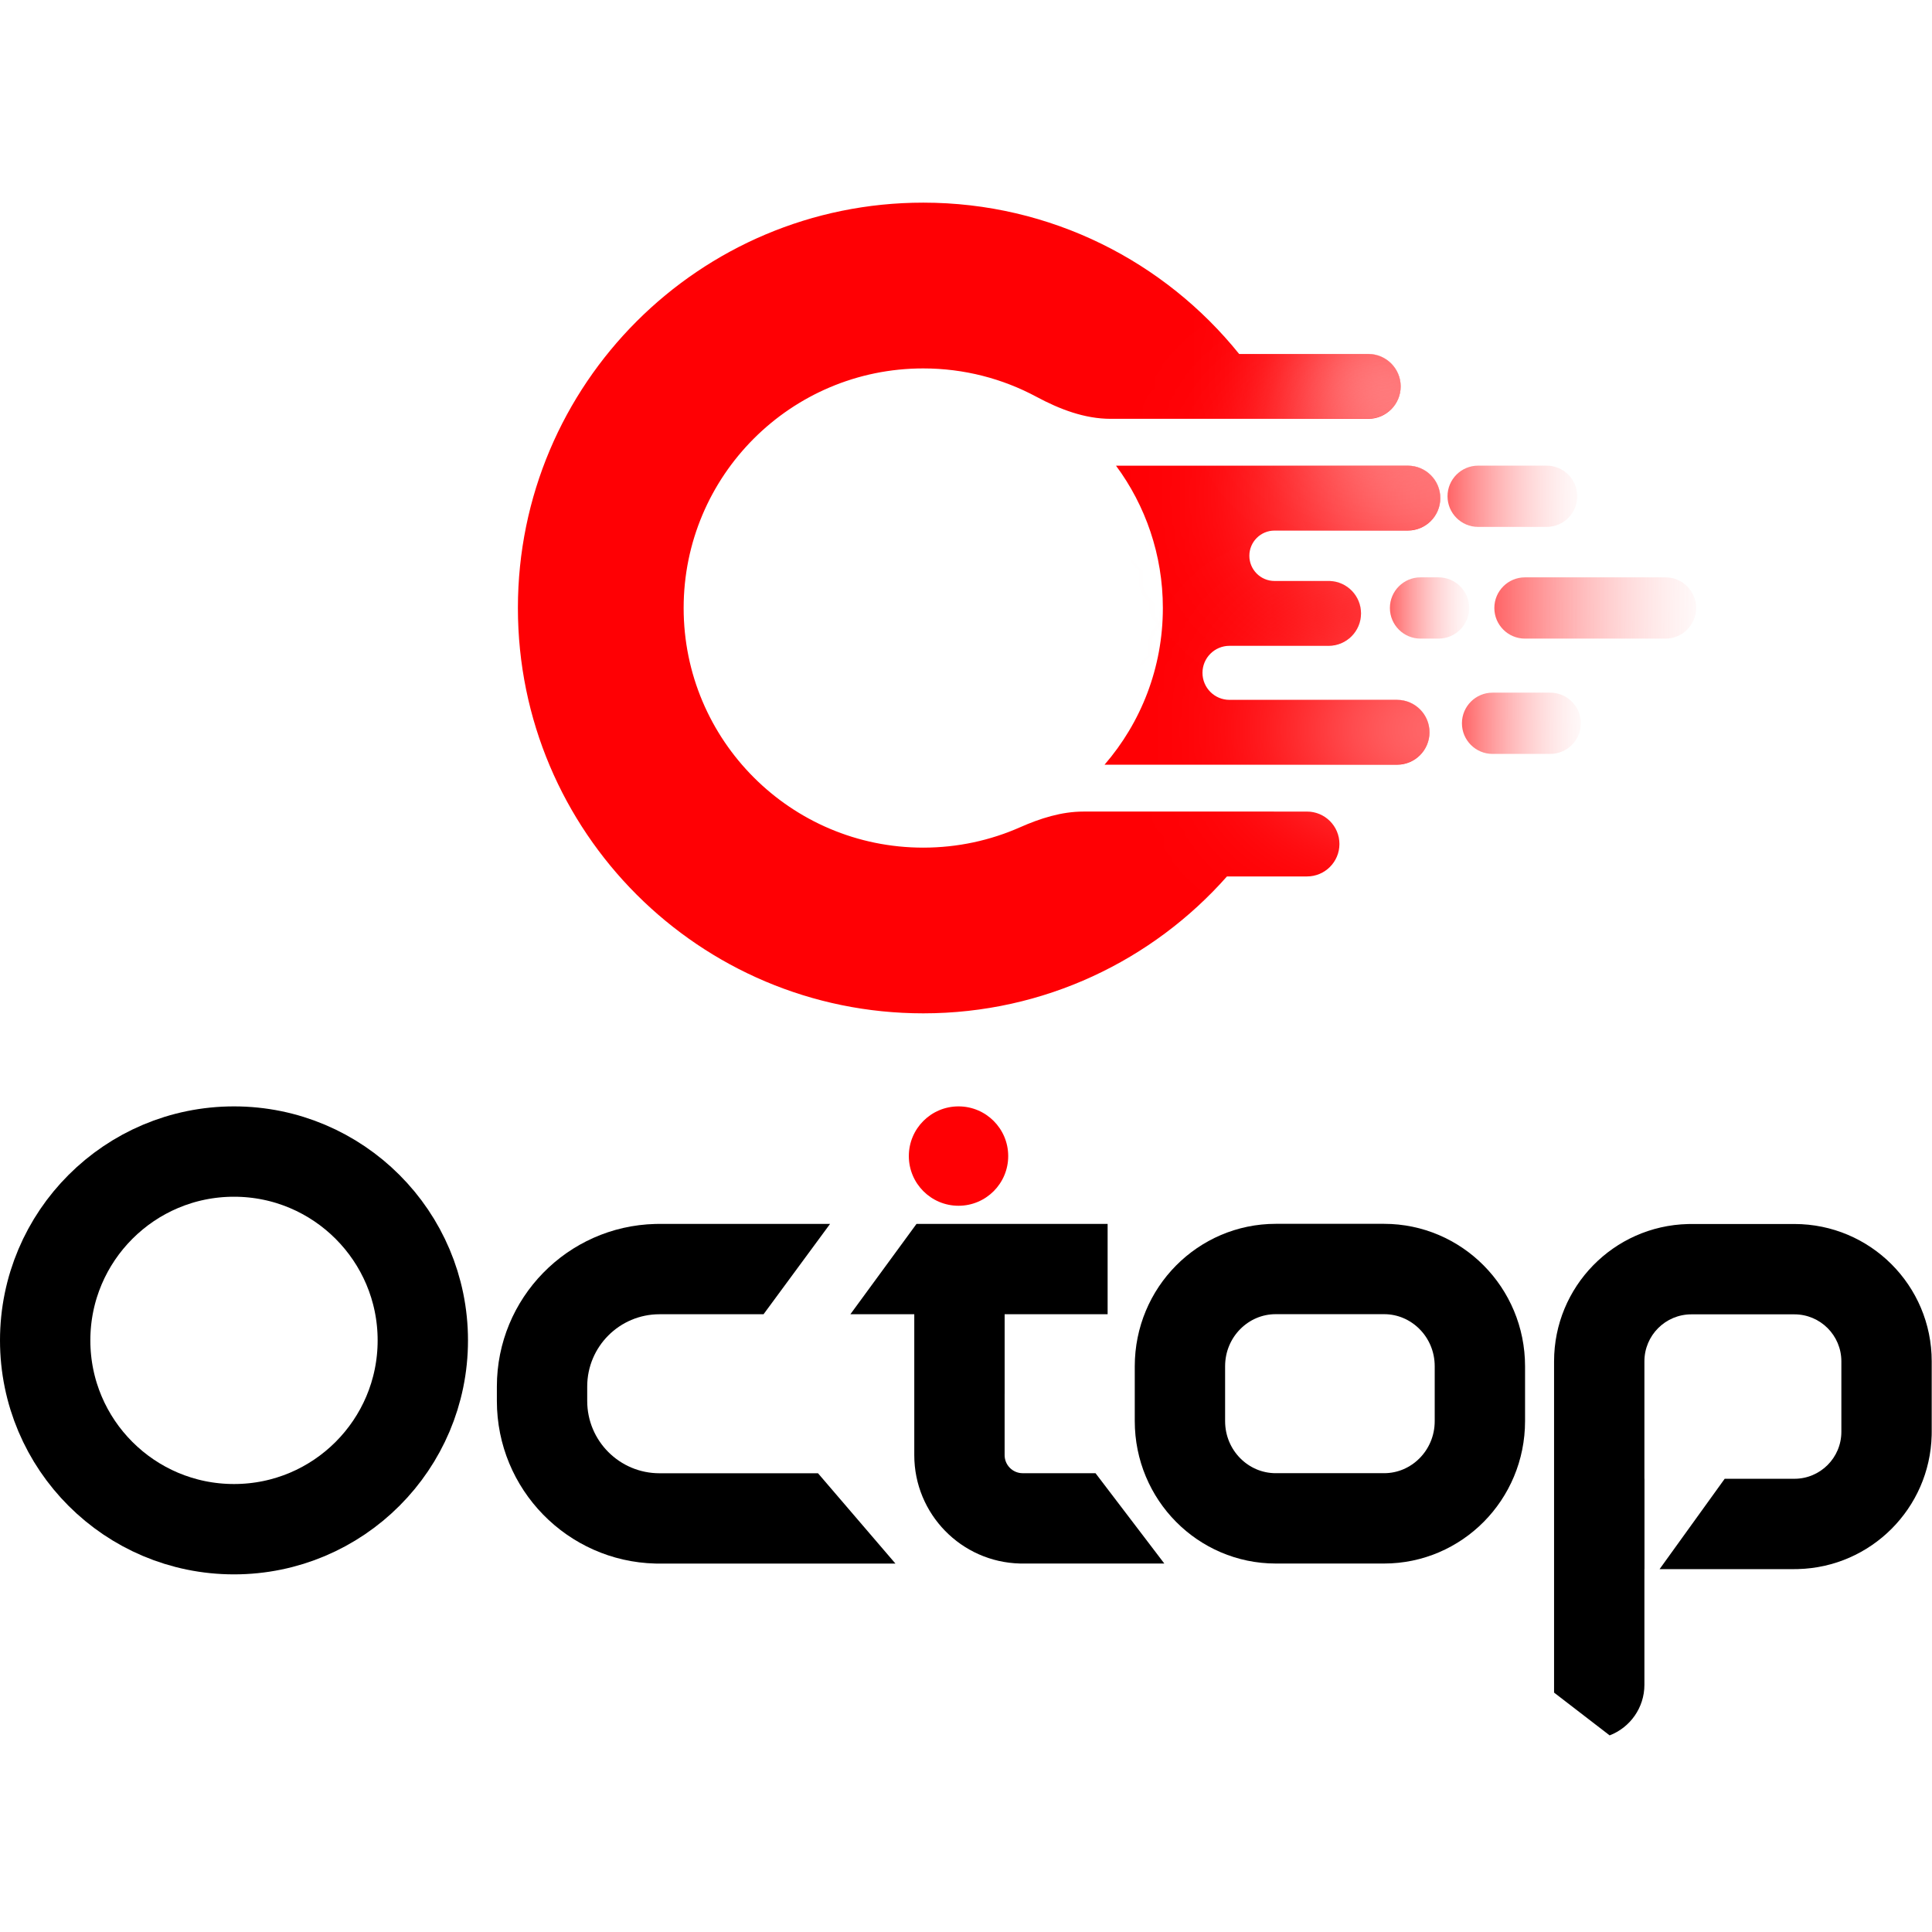
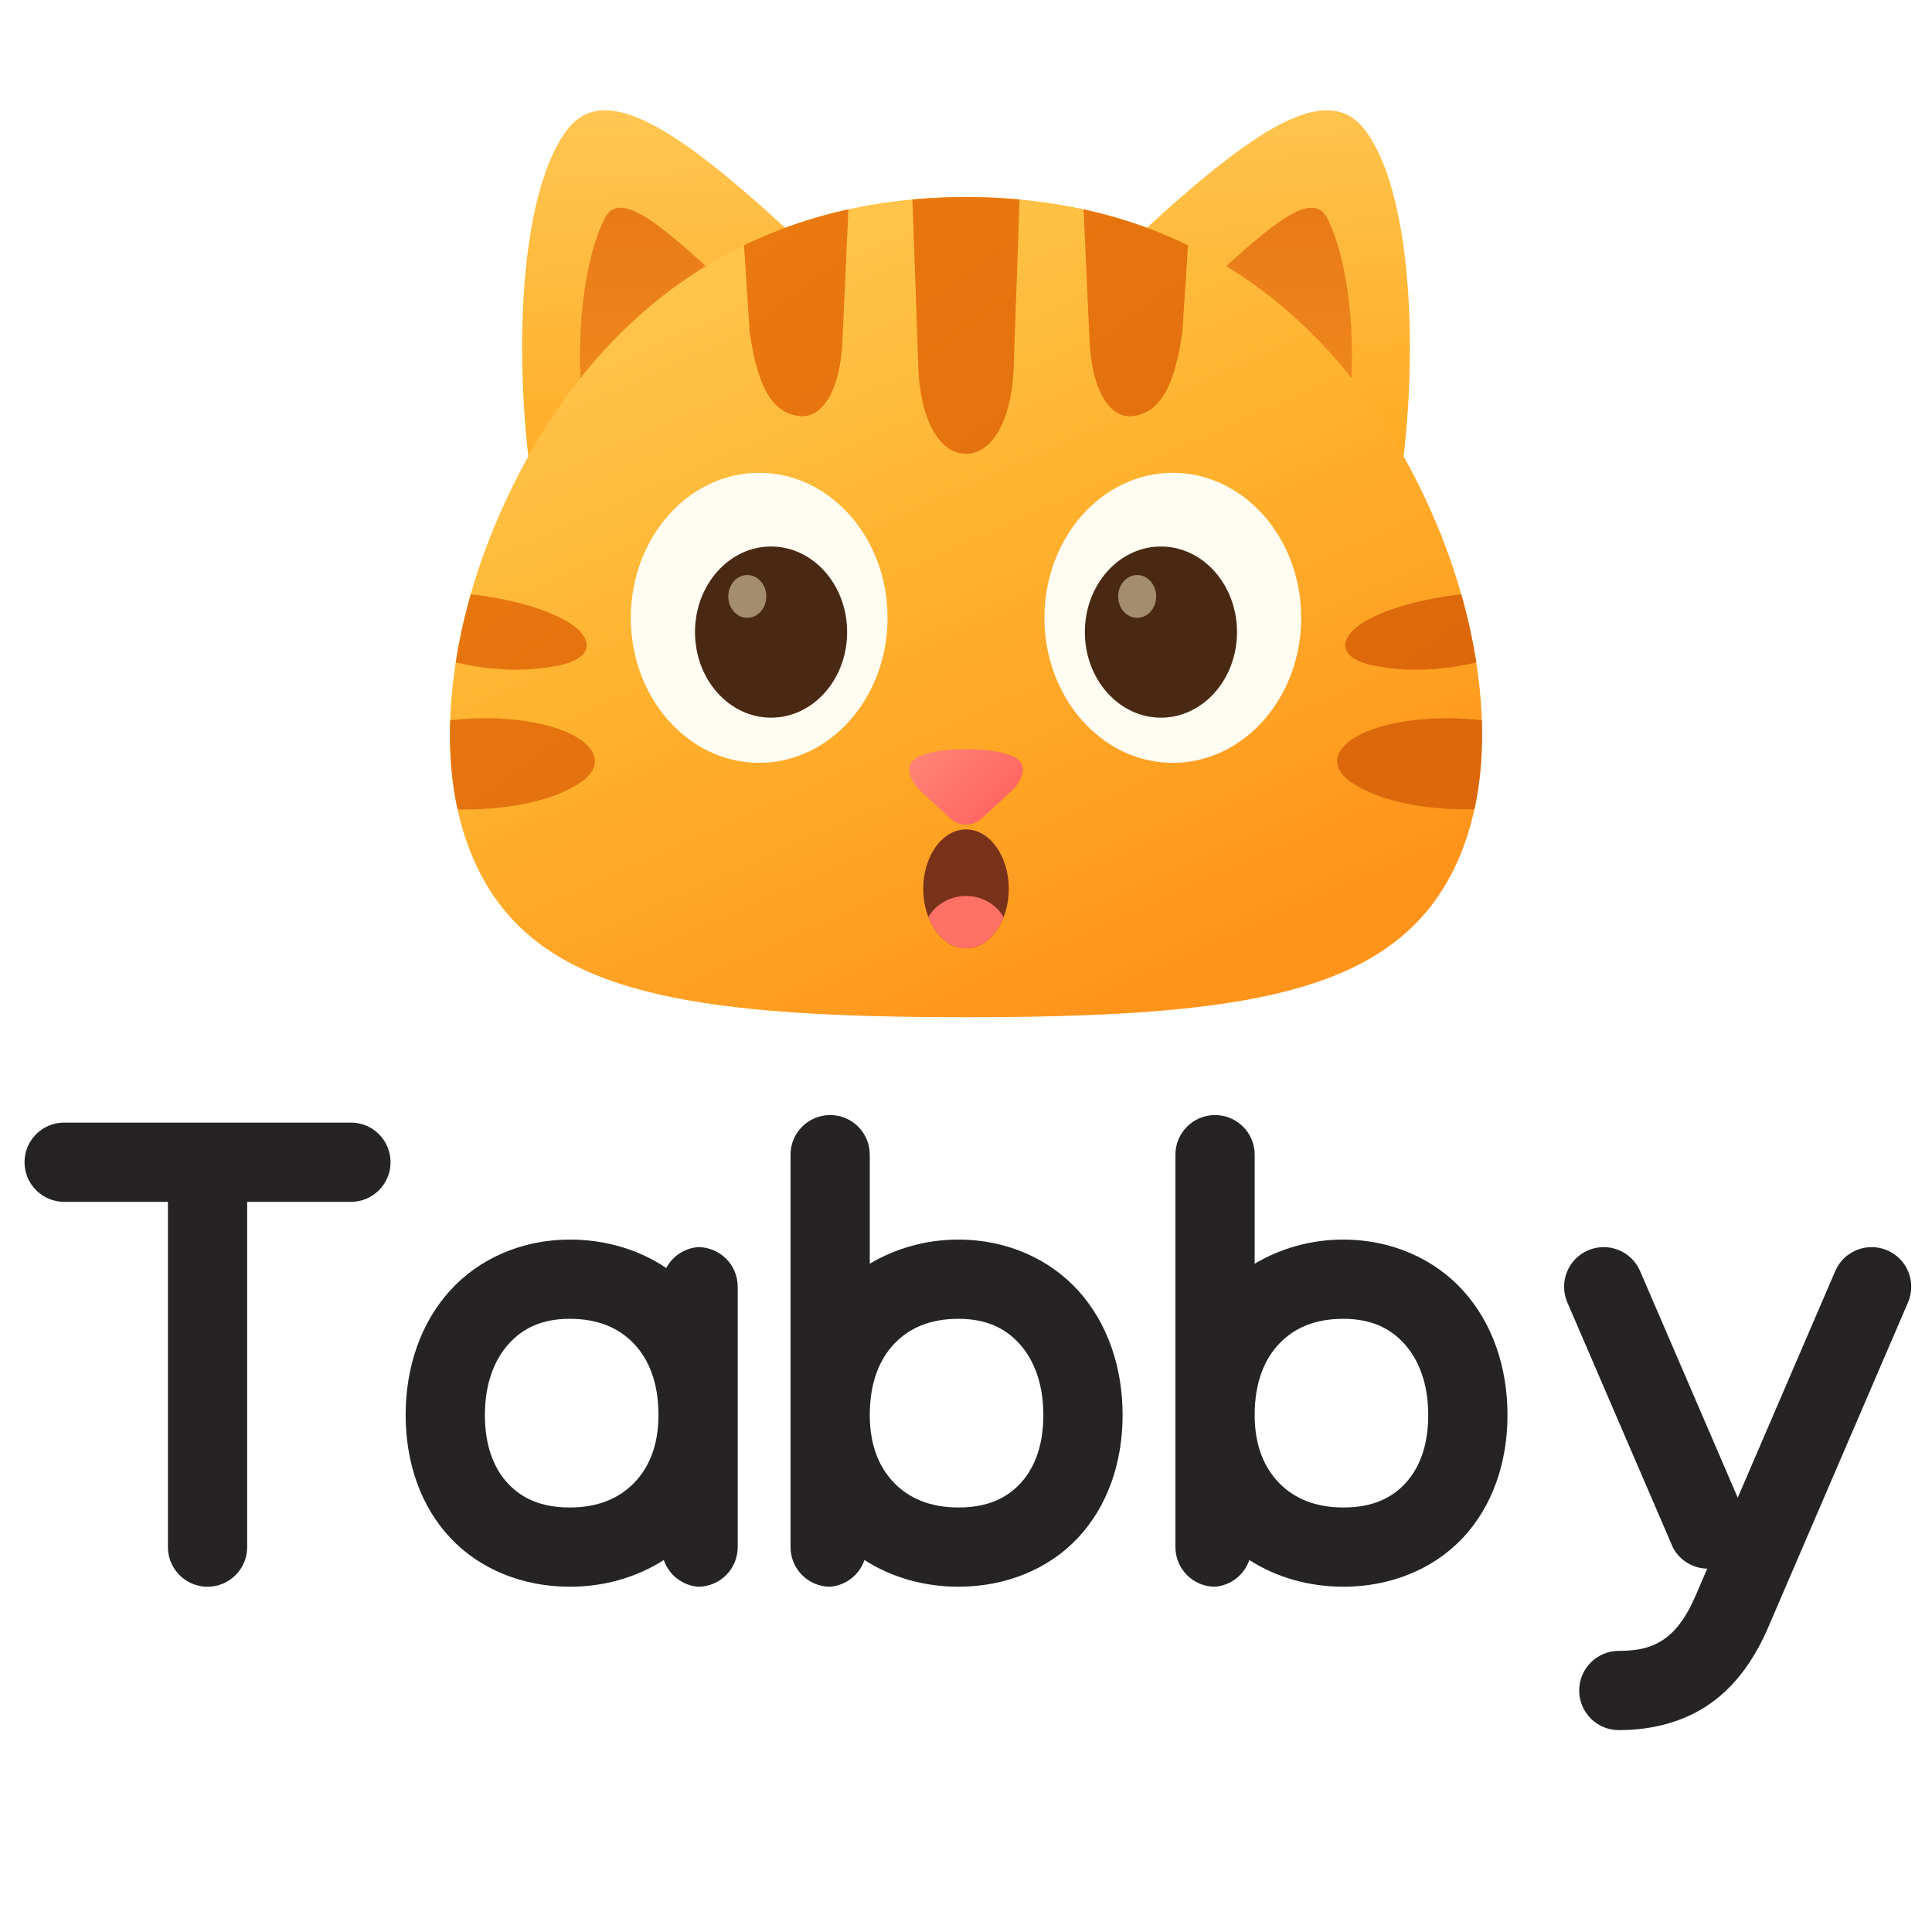
- <svg xmlns="http://www.w3.org/2000/svg" width="512" height="512" viewBox="0 0 512 512" fill="none">
-   <rect x="368.338" y="153.006" width="21.007" height="16.233" rx="8.116" fill="url(#paint0_linear_107_16672)" />
-   <rect x="396.016" y="153.006" width="53.472" height="16.233" rx="8.116" fill="url(#paint1_linear_107_16672)" />
-   <rect x="387.428" y="183.562" width="31.51" height="16.233" rx="8.116" fill="url(#paint2_linear_107_16672)" />
-   <rect x="383.609" y="123.4" width="34.375" height="16.233" rx="8.116" fill="url(#paint3_linear_107_16672)" />
-   <path d="M244.672 53.703C278.512 53.703 308.698 69.351 328.388 93.806H362.599C367.345 93.806 371.193 97.654 371.193 102.4C371.193 107.146 367.345 110.994 362.599 110.994H294.353C287.406 110.994 280.784 108.438 274.664 105.152C265.732 100.356 255.519 97.636 244.671 97.636C209.602 97.636 181.173 126.065 181.173 161.134C181.173 196.203 209.602 224.632 244.671 224.632C253.793 224.632 262.467 222.708 270.307 219.244C275.643 216.886 281.284 215.073 287.118 215.073H337.582C337.581 215.075 337.58 215.077 337.579 215.078H346.367C351.113 215.078 354.961 218.925 354.961 223.671C354.961 228.417 351.113 232.265 346.367 232.265H325.161C305.48 254.516 276.714 268.546 244.672 268.546C185.345 268.546 137.25 220.452 137.25 161.125C137.25 101.798 185.345 53.703 244.672 53.703ZM345.285 123.413H373.103C377.848 123.413 381.696 127.261 381.696 132.007C381.696 136.753 377.849 140.601 373.103 140.601H337.773C334.082 140.601 331.089 143.594 331.089 147.285C331.089 150.977 334.082 153.969 337.773 153.969H352.437C357.021 154.151 360.682 157.925 360.683 162.555C360.683 167.301 356.835 171.148 352.089 171.148H325.83C321.875 171.149 318.669 174.355 318.669 178.31C318.669 182.265 321.875 185.471 325.83 185.472H370.282C375.008 185.496 378.832 189.333 378.832 194.064C378.832 198.81 374.984 202.658 370.238 202.658H343.768L343.767 202.66H292.71C302.342 191.527 308.17 177.011 308.17 161.134C308.17 147.005 303.554 133.955 295.75 123.407H345.282C345.283 123.409 345.284 123.411 345.285 123.413Z" fill="#FF0004" />
-   <mask id="mask0_107_16672" style="mask-type:alpha" maskUnits="userSpaceOnUse" x="137" y="53" width="245" height="216">
-     <path d="M244.703 53.658C278.544 53.658 308.729 69.308 328.419 93.763H362.627C367.373 93.763 371.22 97.611 371.221 102.356C371.221 107.103 367.373 110.95 362.627 110.95H339.733C339.735 110.954 339.737 110.958 339.739 110.962H301.978C298.55 110.962 295.771 113.74 295.771 117.168C295.771 120.596 298.55 123.375 301.978 123.375H345.318L345.319 123.377H373.143C377.888 123.377 381.736 127.225 381.736 131.971C381.736 136.663 377.975 140.474 373.304 140.561H337.799C334.108 140.561 331.115 143.553 331.114 147.244C331.114 150.936 334.107 153.929 337.799 153.929H352.495C357.07 154.122 360.72 157.89 360.721 162.513C360.721 167.259 356.873 171.106 352.127 171.106H351.661C351.661 171.108 351.66 171.111 351.66 171.112H325.859C321.904 171.112 318.698 174.319 318.698 178.274C318.698 182.229 321.904 185.436 325.859 185.436H370.489C375.133 185.553 378.861 189.352 378.861 194.023C378.861 198.769 375.013 202.617 370.268 202.617H343.798C343.796 202.621 343.794 202.624 343.793 202.628H301.978C298.55 202.628 295.771 205.407 295.771 208.835C295.771 212.263 298.55 215.041 301.978 215.041H346.692C351.302 215.197 354.991 218.98 354.991 223.627C354.991 228.373 351.144 232.221 346.397 232.221H325.191C305.51 254.472 276.745 268.502 244.703 268.502C185.376 268.502 137.281 220.407 137.281 161.08C137.282 101.753 185.376 53.658 244.703 53.658ZM243.732 106.197C213.41 106.197 188.828 130.779 188.828 161.102C188.828 191.424 213.41 216.006 243.732 216.006C274.055 216.006 298.637 191.424 298.637 161.102C298.637 130.779 274.055 106.197 243.732 106.197Z" fill="black" />
-   </mask>
-   <g mask="url(#mask0_107_16672)">
-     <g filter="url(#filter0_f_107_16672)">
-       <ellipse cx="366.441" cy="99.283" rx="21.232" ry="16.236" fill="#FFDEDE" fill-opacity="0.8" />
-     </g>
-     <g filter="url(#filter1_f_107_16672)">
-       <ellipse cx="385.58" cy="131.455" rx="47.414" ry="14.456" fill="#FFD1D1" />
-     </g>
-     <g filter="url(#filter2_f_107_16672)">
-       <ellipse cx="386.736" cy="193.325" rx="46.258" ry="13.877" fill="#FFD1D1" />
+ <svg xmlns="http://www.w3.org/2000/svg" width="512" height="512" viewBox="0 0 512 512" fill="none" role="img" aria-label="Tabby vertical logo dark">
+   <defs>
+     <linearGradient id="fur" x1="150" y1="80" x2="310" y2="440" gradientUnits="userSpaceOnUse">
+       <stop stop-color="#FFCA52" />
+       <stop offset=".47" stop-color="#FFB32F" />
+       <stop offset="1" stop-color="#FF941B" />
+     </linearGradient>
+     <linearGradient id="ear" x1="120" y1="58" x2="130" y2="227" gradientUnits="userSpaceOnUse">
+       <stop stop-color="#FFC651" />
+       <stop offset="1" stop-color="#FFAA22" />
+     </linearGradient>
+     <linearGradient id="inner-ear" x1="124" y1="102" x2="124" y2="210" gradientUnits="userSpaceOnUse">
+       <stop stop-color="#E97B17" />
+       <stop offset="1" stop-color="#F18D1D" />
+     </linearGradient>
+     <linearGradient id="stripe" x1="150" y1="100" x2="350" y2="370" gradientUnits="userSpaceOnUse">
+       <stop stop-color="#EB7A10" />
+       <stop offset="1" stop-color="#DC680B" />
+     </linearGradient>
+     <linearGradient id="nose" x1="240" y1="327" x2="271" y2="358" gradientUnits="userSpaceOnUse">
+       <stop stop-color="#FF8275" />
+       <stop offset="1" stop-color="#FF625F" />
+     </linearGradient>
+     <linearGradient id="tile" x1="50" y1="0" x2="440" y2="512" gradientUnits="userSpaceOnUse">
+       <stop stop-color="#FFF9EB" />
+       <stop offset="1" stop-color="#FFF0D5" />
+     </linearGradient>
+     <clipPath id="face-clip">
+       <path d="M256 94C346 94 414 141 452 227C475 279 484 346 454 389C425 430 366 439 256 439C146 439 87 430 58 389C28 346 37 279 60 227C98 141 166 94 256 94Z" />
+     </clipPath>
+     <clipPath id="mouth-clip">
+       <ellipse cx="256" cy="385" rx="18" ry="25" />
+     </clipPath>
+   </defs>
+   <g transform="translate(94.72 -7) scale(.63)">
+     <g id="tabby-mark">
+       <path d="M76 229C66 181 65 97 88 66C103 46 131 62 180 107L184 220Z" fill="url(#ear)" />
+       <path d="M436 229C446 181 447 97 424 66C409 46 381 62 332 107L328 220Z" fill="url(#ear)" />
+       <path d="M96 192C91 161 94 123 104 103C110 91 126 104 153 129L155 188Z" fill="url(#inner-ear)" />
+       <path d="M416 192C421 161 418 123 408 103C402 91 386 104 359 129L357 188Z" fill="url(#inner-ear)" />
+       <path d="M256 94C346 94 414 141 452 227C475 279 484 346 454 389C425 430 366 439 256 439C146 439 87 430 58 389C28 346 37 279 60 227C98 141 166 94 256 94Z" fill="url(#fur)" />
+       <g clip-path="url(#face-clip)" fill="url(#stripe)">
+         <path d="M161 89H207L204 155C203 176 195 188 185 186C173 184 168 171 165 151Z" />
+         <path d="M233 82H279L276 167C275 188 267 202 256 202C245 202 237 188 236 167Z" />
+         <path d="M305 89H351L347 151C344 171 339 184 327 186C317 188 309 176 308 155Z" />
+         <path d="M28 260C52 260 76 265 89 273C100 280 99 288 85 291C66 295 45 292 29 286Z" />
+         <path d="M28 316C50 311 76 313 90 320C102 326 104 335 91 342C77 350 54 353 32 351Z" />
+         <path d="M484 260C460 260 436 265 423 273C412 280 413 288 427 291C446 295 467 292 483 286Z" />
+         <path d="M484 316C462 311 436 313 422 320C410 326 408 335 421 342C435 350 458 353 480 351Z" />
+       </g>
+       <ellipse cx="169" cy="271" rx="54" ry="61" fill="#FFFCF2" />
+       <ellipse cx="343" cy="271" rx="54" ry="61" fill="#FFFCF2" />
+       <ellipse cx="174" cy="277" rx="32" ry="36" fill="#492913" />
+       <ellipse cx="338" cy="277" rx="32" ry="36" fill="#492913" />
+       <ellipse cx="164" cy="262" rx="8" ry="9" fill="#FFF2C9" opacity=".5" />
+       <ellipse cx="328" cy="262" rx="8" ry="9" fill="#FFF2C9" opacity=".5" />
+       <path d="M235 330C243 325 269 325 277 330C282 333 280 339 275 344L263 355C259 359 253 359 249 355L237 344C232 339 230 333 235 330Z" fill="url(#nose)" />
+       <ellipse cx="256" cy="385" rx="18" ry="25" fill="#79321A" />
+       <g clip-path="url(#mouth-clip)">
+         <ellipse cx="256" cy="405" rx="18" ry="17" fill="#FF7165" />
+       </g>
    </g>
  </g>
-   <circle cx="62.011" cy="355.214" r="50.039" stroke="black" stroke-width="23.942" />
-   <path d="M338.074 336.299H366.806C380.702 336.299 392.185 347.721 392.185 362.08V376.6C392.185 390.959 380.702 402.38 366.806 402.38H338.074C324.178 402.38 312.695 390.959 312.695 376.6V362.08C312.695 347.721 324.178 336.299 338.074 336.299Z" stroke="black" stroke-width="23.942" />
-   <path d="M202.347 348.29H174.772C164.194 348.29 155.618 356.866 155.618 367.444V371.274C155.618 381.853 164.194 390.429 174.772 390.429H216.78L237.309 414.371H174.772L173.66 414.356C150.373 413.767 131.676 394.704 131.676 371.274V367.444C131.676 344.015 150.373 324.951 173.66 324.361L174.772 324.348H219.978L202.347 348.29Z" fill="black" />
-   <path d="M266.24 369.345H266.235V385.625C266.236 388.269 268.379 390.414 271.023 390.414H290.324L308.562 414.356H271.023L270.282 414.347C254.757 413.953 242.293 401.245 242.293 385.625V345.402H266.24V369.345Z" fill="black" />
-   <circle cx="254.018" cy="306.371" r="13.168" fill="#FF0004" />
-   <path d="M293.532 348.29H225.359L242.883 324.348H293.532V348.29Z" fill="black" />
-   <path d="M475.53 324.373C495.629 324.373 511.923 340.667 511.923 360.766V379.44L511.911 380.38C511.42 399.732 495.822 415.331 476.47 415.821L475.53 415.833H439.81L457.059 391.891H475.53C482.406 391.891 487.98 386.316 487.98 379.44V360.766C487.98 353.89 482.406 348.315 475.53 348.315H448.236C441.36 348.315 435.786 353.89 435.786 360.766V391.891H435.803V415.83L435.804 415.833H435.786V446.48C435.786 452.598 431.961 457.822 426.572 459.894L411.844 448.556V360.766C411.844 340.981 427.632 324.883 447.297 324.385L448.236 324.373H475.53Z" fill="black" />
-   <defs>
-     <filter id="filter0_f_107_16672" x="316.563" y="54.401" width="99.756" height="89.764" filterUnits="userSpaceOnUse" color-interpolation-filters="sRGB">
-       <feFlood flood-opacity="0" result="BackgroundImageFix" />
-       <feBlend mode="normal" in="SourceGraphic" in2="BackgroundImageFix" result="shape" />
-       <feGaussianBlur stdDeviation="14.323" result="effect1_foregroundBlur_107_16672" />
-     </filter>
-     <filter id="filter1_f_107_16672" x="299.972" y="78.806" width="171.217" height="105.299" filterUnits="userSpaceOnUse" color-interpolation-filters="sRGB">
-       <feFlood flood-opacity="0" result="BackgroundImageFix" />
-       <feBlend mode="normal" in="SourceGraphic" in2="BackgroundImageFix" result="shape" />
-       <feGaussianBlur stdDeviation="19.097" result="effect1_foregroundBlur_107_16672" />
-     </filter>
-     <filter id="filter2_f_107_16672" x="302.284" y="141.253" width="168.904" height="104.143" filterUnits="userSpaceOnUse" color-interpolation-filters="sRGB">
-       <feFlood flood-opacity="0" result="BackgroundImageFix" />
-       <feBlend mode="normal" in="SourceGraphic" in2="BackgroundImageFix" result="shape" />
-       <feGaussianBlur stdDeviation="19.097" result="effect1_foregroundBlur_107_16672" />
-     </filter>
-     <linearGradient id="paint0_linear_107_16672" x1="393.202" y1="161.014" x2="368.338" y2="161.055" gradientUnits="userSpaceOnUse">
-       <stop stop-color="#FFE7E7" stop-opacity="0" />
-       <stop offset="1" stop-color="#FF6466" />
-     </linearGradient>
-     <linearGradient id="paint1_linear_107_16672" x1="459.306" y1="161.014" x2="396.016" y2="161.275" gradientUnits="userSpaceOnUse">
-       <stop stop-color="#FFE7E7" stop-opacity="0" />
-       <stop offset="1" stop-color="#FF6466" />
-     </linearGradient>
-     <linearGradient id="paint2_linear_107_16672" x1="424.724" y1="191.571" x2="387.428" y2="191.662" gradientUnits="userSpaceOnUse">
-       <stop stop-color="#FFE7E7" stop-opacity="0" />
-       <stop offset="1" stop-color="#FF6466" />
-     </linearGradient>
-     <linearGradient id="paint3_linear_107_16672" x1="424.296" y1="131.409" x2="383.609" y2="131.517" gradientUnits="userSpaceOnUse">
-       <stop stop-color="#FFE7E7" stop-opacity="0" />
-       <stop offset="1" stop-color="#FF6466" />
-     </linearGradient>
-   </defs>
+   <g transform="translate(5 284)">
+     <g id="Tabby-wordmark" fill="none" stroke="none" stroke-width="21" stroke-linecap="round" stroke-linejoin="round">
+       <path d="M 12,13.5 A 10.5,10.5 0 0 0 1.5,24 10.5,10.5 0 0 0 12,34.5 H 39.5 V 126 A 10.5,10.5 0 0 0 50,136.5 10.5,10.5 0 0 0 60.5,126 V 34.5 H 88 A 10.5,10.5 0 0 0 98.5,24 10.5,10.5 0 0 0 88,13.5 H 50 Z" id="path4" stroke="none" fill="#252323" />
+       <path d="m 146,44.5 c -12.625,0 -24.073,5.028 -31.797,13.592 C 106.479,66.655 102.5,78.333 102.5,91 c 0,12.667 4.032,24.239 11.846,32.562 7.814,8.324 19.204,12.938 31.654,12.938 9.163,0 17.776,-2.497 24.916,-7.08 A 10.5,10.5 0 0 0 180,136.5 10.5,10.5 0 0 0 190.5,126 V 91 57 A 10.5,10.5 0 0 0 180,46.5 10.5,10.5 0 0 0 171.559,52.031 C 164.289,47.126 155.409,44.5 146,44.5 Z m 0,21 c 7.55,0 13.001,2.433 16.926,6.521 C 166.851,76.11 169.5,82.227 169.5,91 c 0,8.167 -2.57,14.015 -6.5,18.027 -3.93,4.012 -9.45,6.473 -17,6.473 -7.55,0 -12.66,-2.386 -16.346,-6.312 C 125.968,105.261 123.5,99.333 123.5,91 c 0,-8.333 2.521,-14.655 6.297,-18.842 C 133.573,67.972 138.625,65.5 146,65.5 Z" id="path6" stroke="none" fill="#252323" />
+       <path d="M 215,11.5 A 10.5,10.5 0 0 0 204.5,22 v 69 35 a 10.5,10.5 0 0 0 10.5,10.5 10.5,10.5 0 0 0 9.084,-7.08 C 231.224,134.003 239.837,136.5 249,136.5 c 12.45,0 23.84,-4.614 31.654,-12.938 C 288.468,115.239 292.5,103.667 292.5,91 292.5,78.333 288.521,66.655 280.797,58.092 273.073,49.528 261.625,44.5 249,44.5 c -8.57,0 -16.623,2.306 -23.5,6.398 V 22 A 10.5,10.5 0 0 0 215,11.5 Z m 34,54 c 7.375,0 12.427,2.472 16.203,6.658 C 268.979,76.345 271.5,82.667 271.5,91 c 0,8.333 -2.468,14.261 -6.154,18.188 -3.686,3.926 -8.796,6.312 -16.346,6.312 -7.55,0 -13.07,-2.461 -17,-6.473 -3.93,-4.012 -6.5,-9.861 -6.5,-18.027 0,-8.773 2.649,-14.89 6.574,-18.979 C 236,67.933 241.45,65.5 249,65.5 Z" id="path8" stroke="none" fill="#252323" />
+       <path d="M 317,11.5 A 10.5,10.5 0 0 0 306.5,22 v 69 35 a 10.5,10.5 0 0 0 10.5,10.5 10.5,10.5 0 0 0 9.084,-7.08 C 333.224,134.003 341.837,136.5 351,136.5 c 12.45,0 23.84,-4.614 31.654,-12.938 C 390.468,115.239 394.5,103.667 394.5,91 394.5,78.333 390.521,66.655 382.797,58.092 375.073,49.528 363.625,44.5 351,44.5 c -8.57,0 -16.623,2.306 -23.5,6.398 V 22 A 10.5,10.5 0 0 0 317,11.5 Z m 34,54 c 7.375,0 12.427,2.472 16.203,6.658 C 370.979,76.345 373.5,82.667 373.5,91 c 0,8.333 -2.468,14.261 -6.154,18.188 -3.686,3.926 -8.796,6.312 -16.346,6.312 -7.55,0 -13.07,-2.461 -17,-6.473 -3.93,-4.012 -6.5,-9.861 -6.5,-18.027 0,-8.773 2.649,-14.89 6.574,-18.979 C 338,67.933 343.45,65.5 351,65.5 Z" id="path10" stroke="none" fill="#252323" />
+       <path d="m 423.881,47.244 a 10.5,10.5 0 0 0 -8.035,0.113 10.5,10.5 0 0 0 -5.488,13.797 l 28,65 a 10.5,10.5 0 0 0 9.07,5.555 l -3.072,7.141 a 10.501,10.501 0 0 0 -0.006,0.014 c -2.501,5.835 -5.191,9.271 -8.098,11.357 C 433.346,152.307 429.867,153.5 424,153.5 A 10.5,10.5 0 0 0 413.5,164 10.5,10.5 0 0 0 424,174.5 c 9.133,0 17.654,-2.307 24.498,-7.221 6.84,-4.911 11.648,-11.97 15.146,-20.129 l 0.006,-0.014 36.994,-85.986 a 10.5,10.5 0 0 0 -5.494,-13.795 10.5,10.5 0 0 0 -13.795,5.494 L 455.516,112.908 429.643,52.846 a 10.5,10.5 0 0 0 -5.762,-5.602 z" id="path12" stroke="none" fill="#252323" />
+     </g>
+   </g>
</svg>
